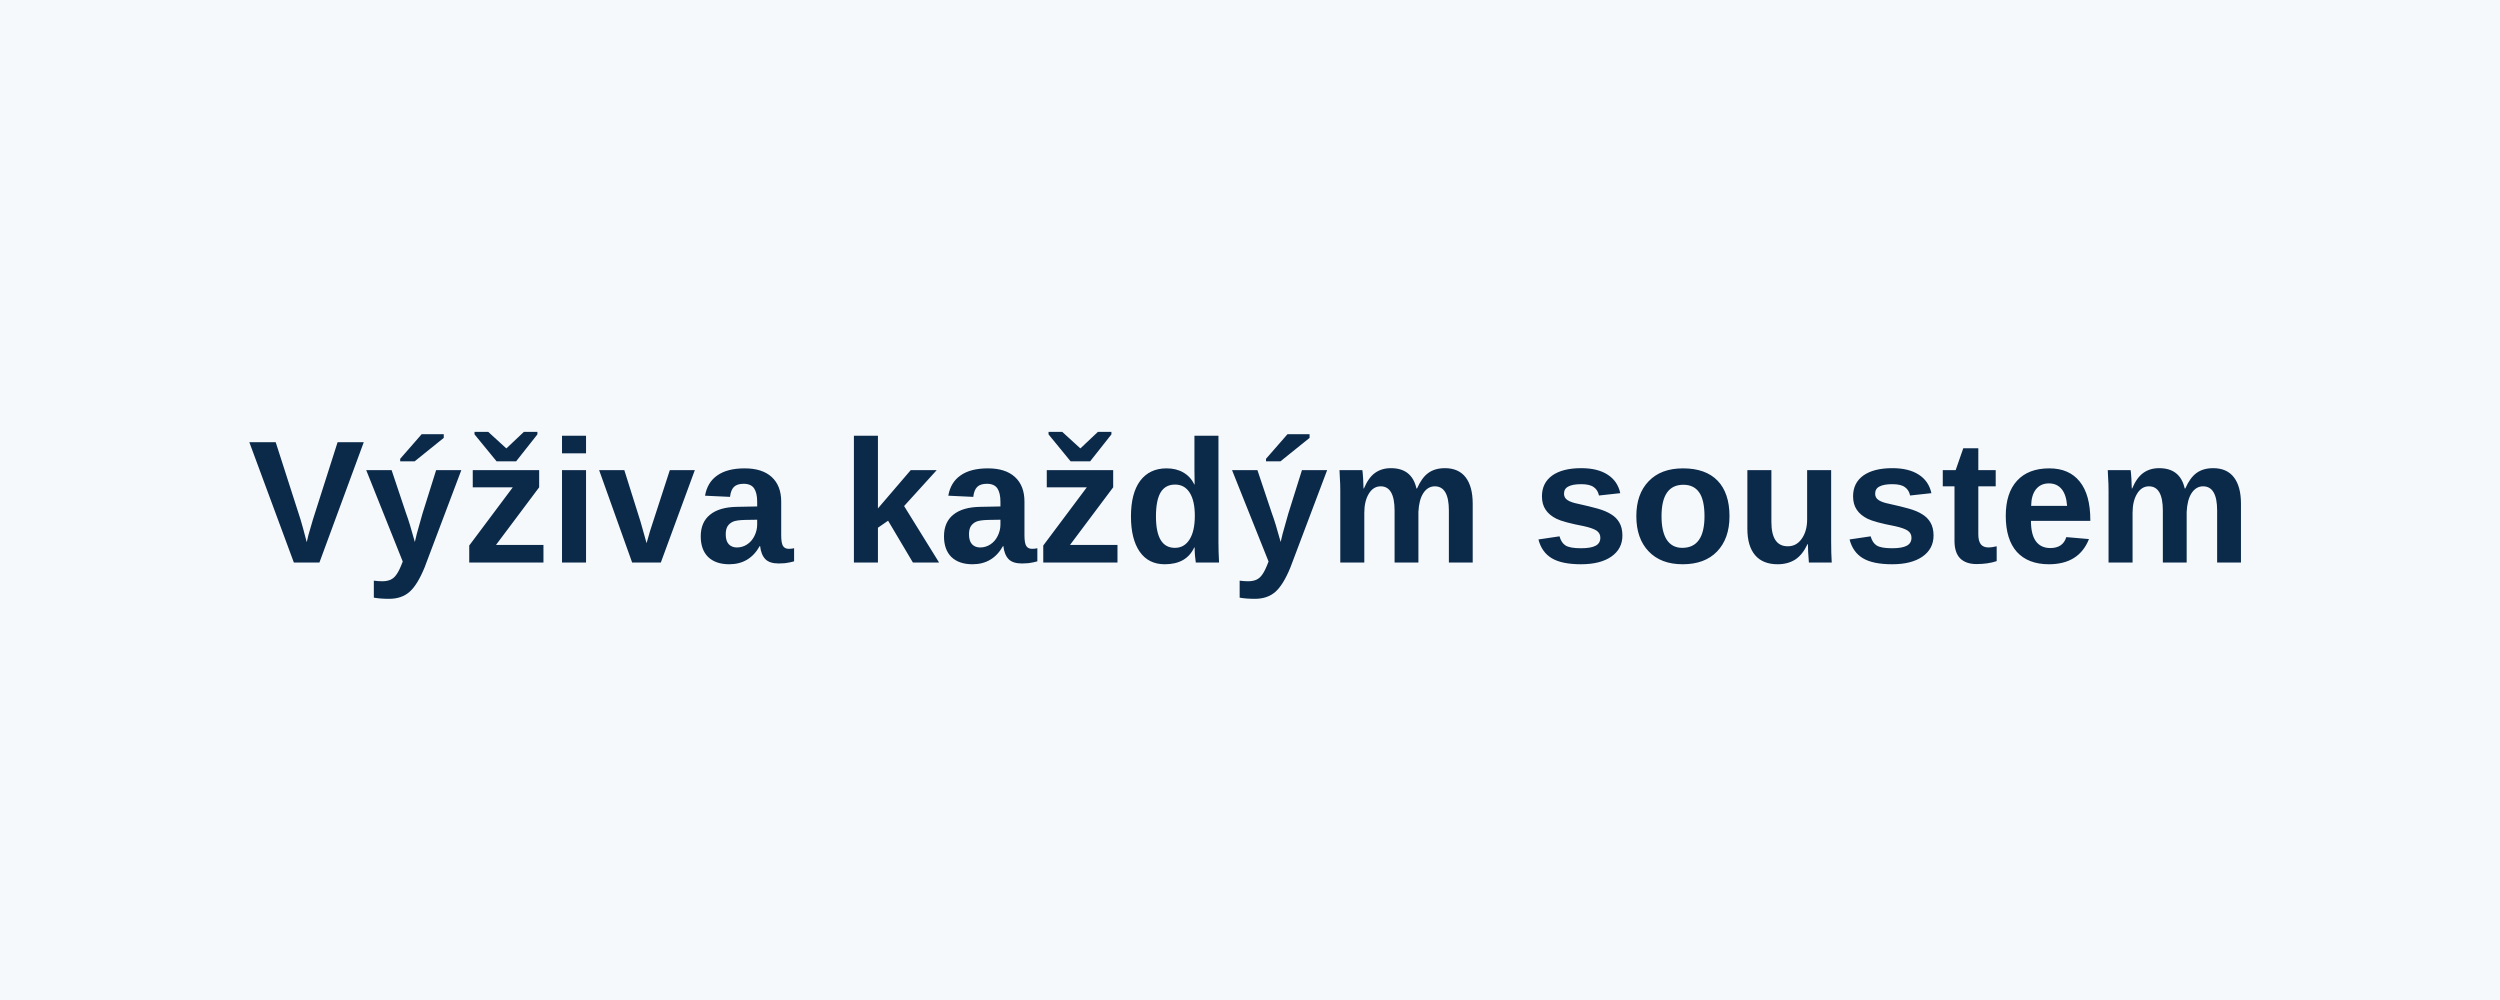
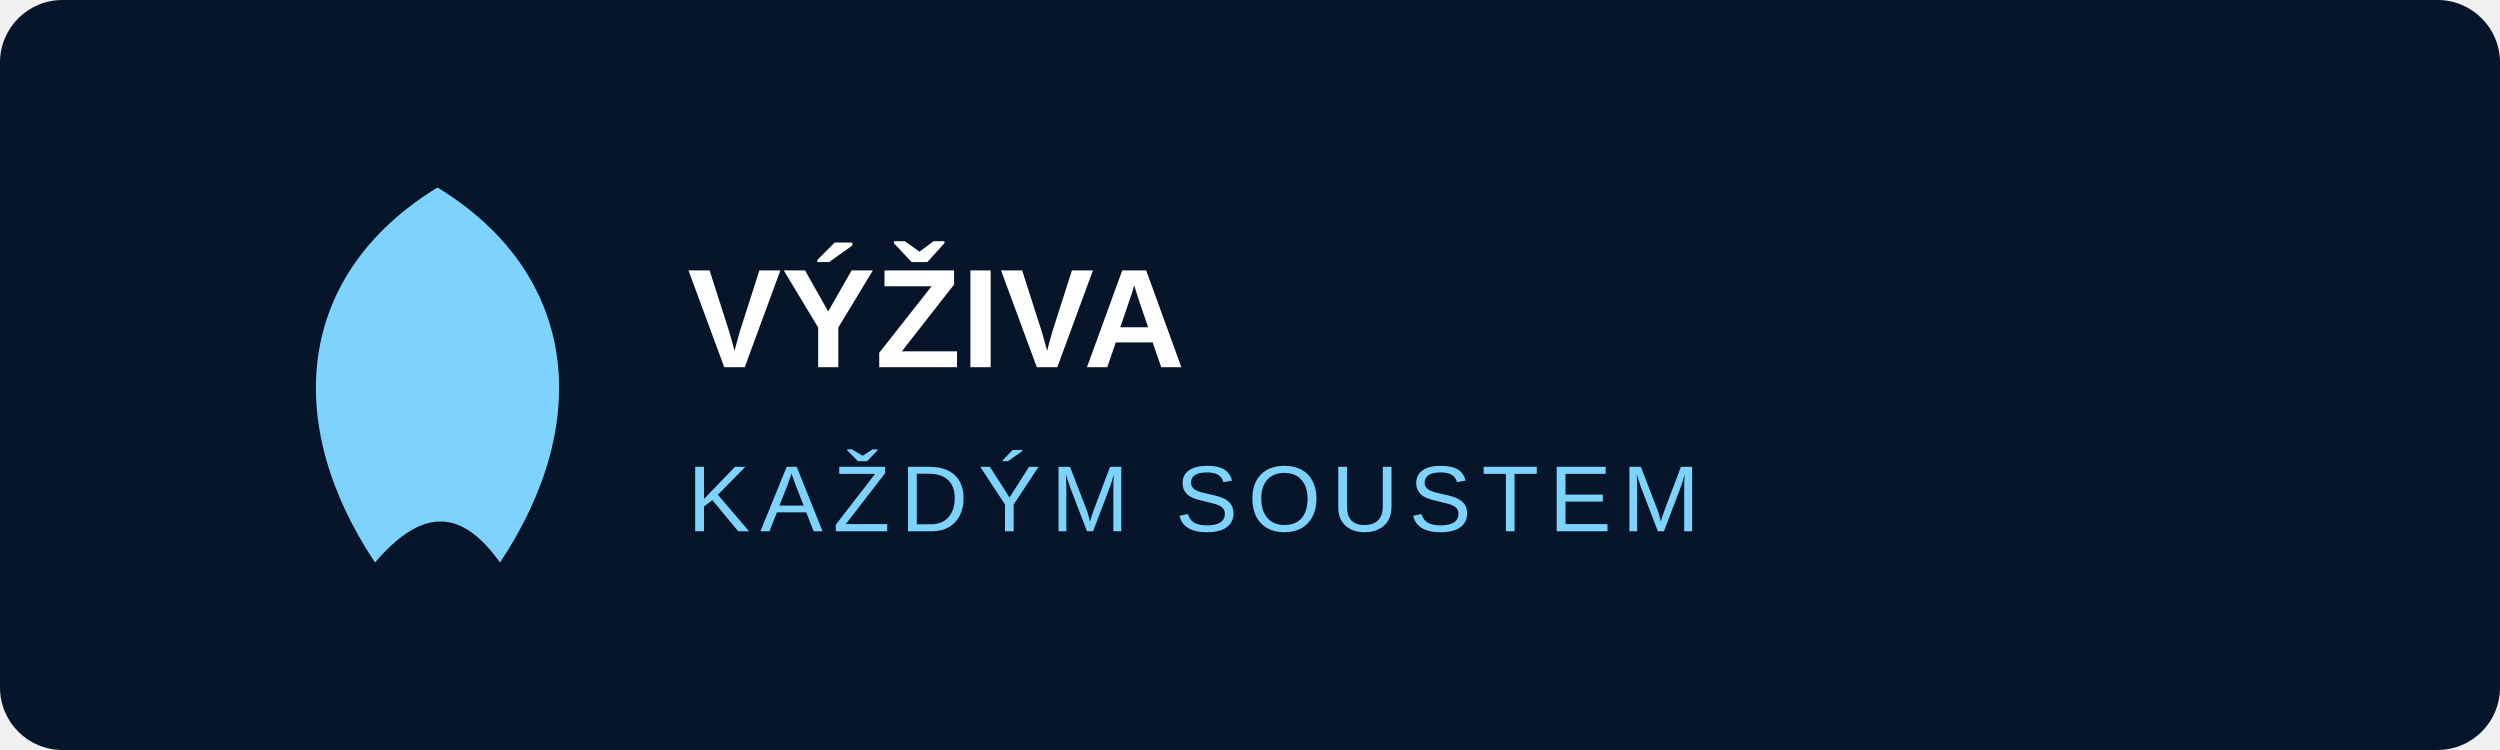
- <svg xmlns="http://www.w3.org/2000/svg" width="200" height="80" viewBox="0 0 200 80">
-   <rect width="200" height="80" fill="#f5f9fc" />
-   <text x="100" y="45" font-family="Arial, sans-serif" font-size="14" font-weight="bold" text-anchor="middle" fill="#0B2A4A">Výživa každým soustem</text>
+ <svg xmlns="http://www.w3.org/2000/svg" width="320" height="96" viewBox="0 0 320 96" role="img">
+   <rect width="320" height="96" rx="8" fill="#06152a" />
+   <path d="M48 72c-12-18-10-37 8-48 18 11 20 30 8 48-5-7-10-7-16 0z" fill="#7dd3fc" />
+   <text x="88" y="47" font-family="Arial, sans-serif" font-size="18" font-weight="700" fill="#fff">VÝŽIVA</text>
+   <text x="88" y="68" font-family="Arial, sans-serif" font-size="12" letter-spacing="1.3" fill="#7dd3fc">KAŽDÝM SOUSTEM</text>
</svg>
